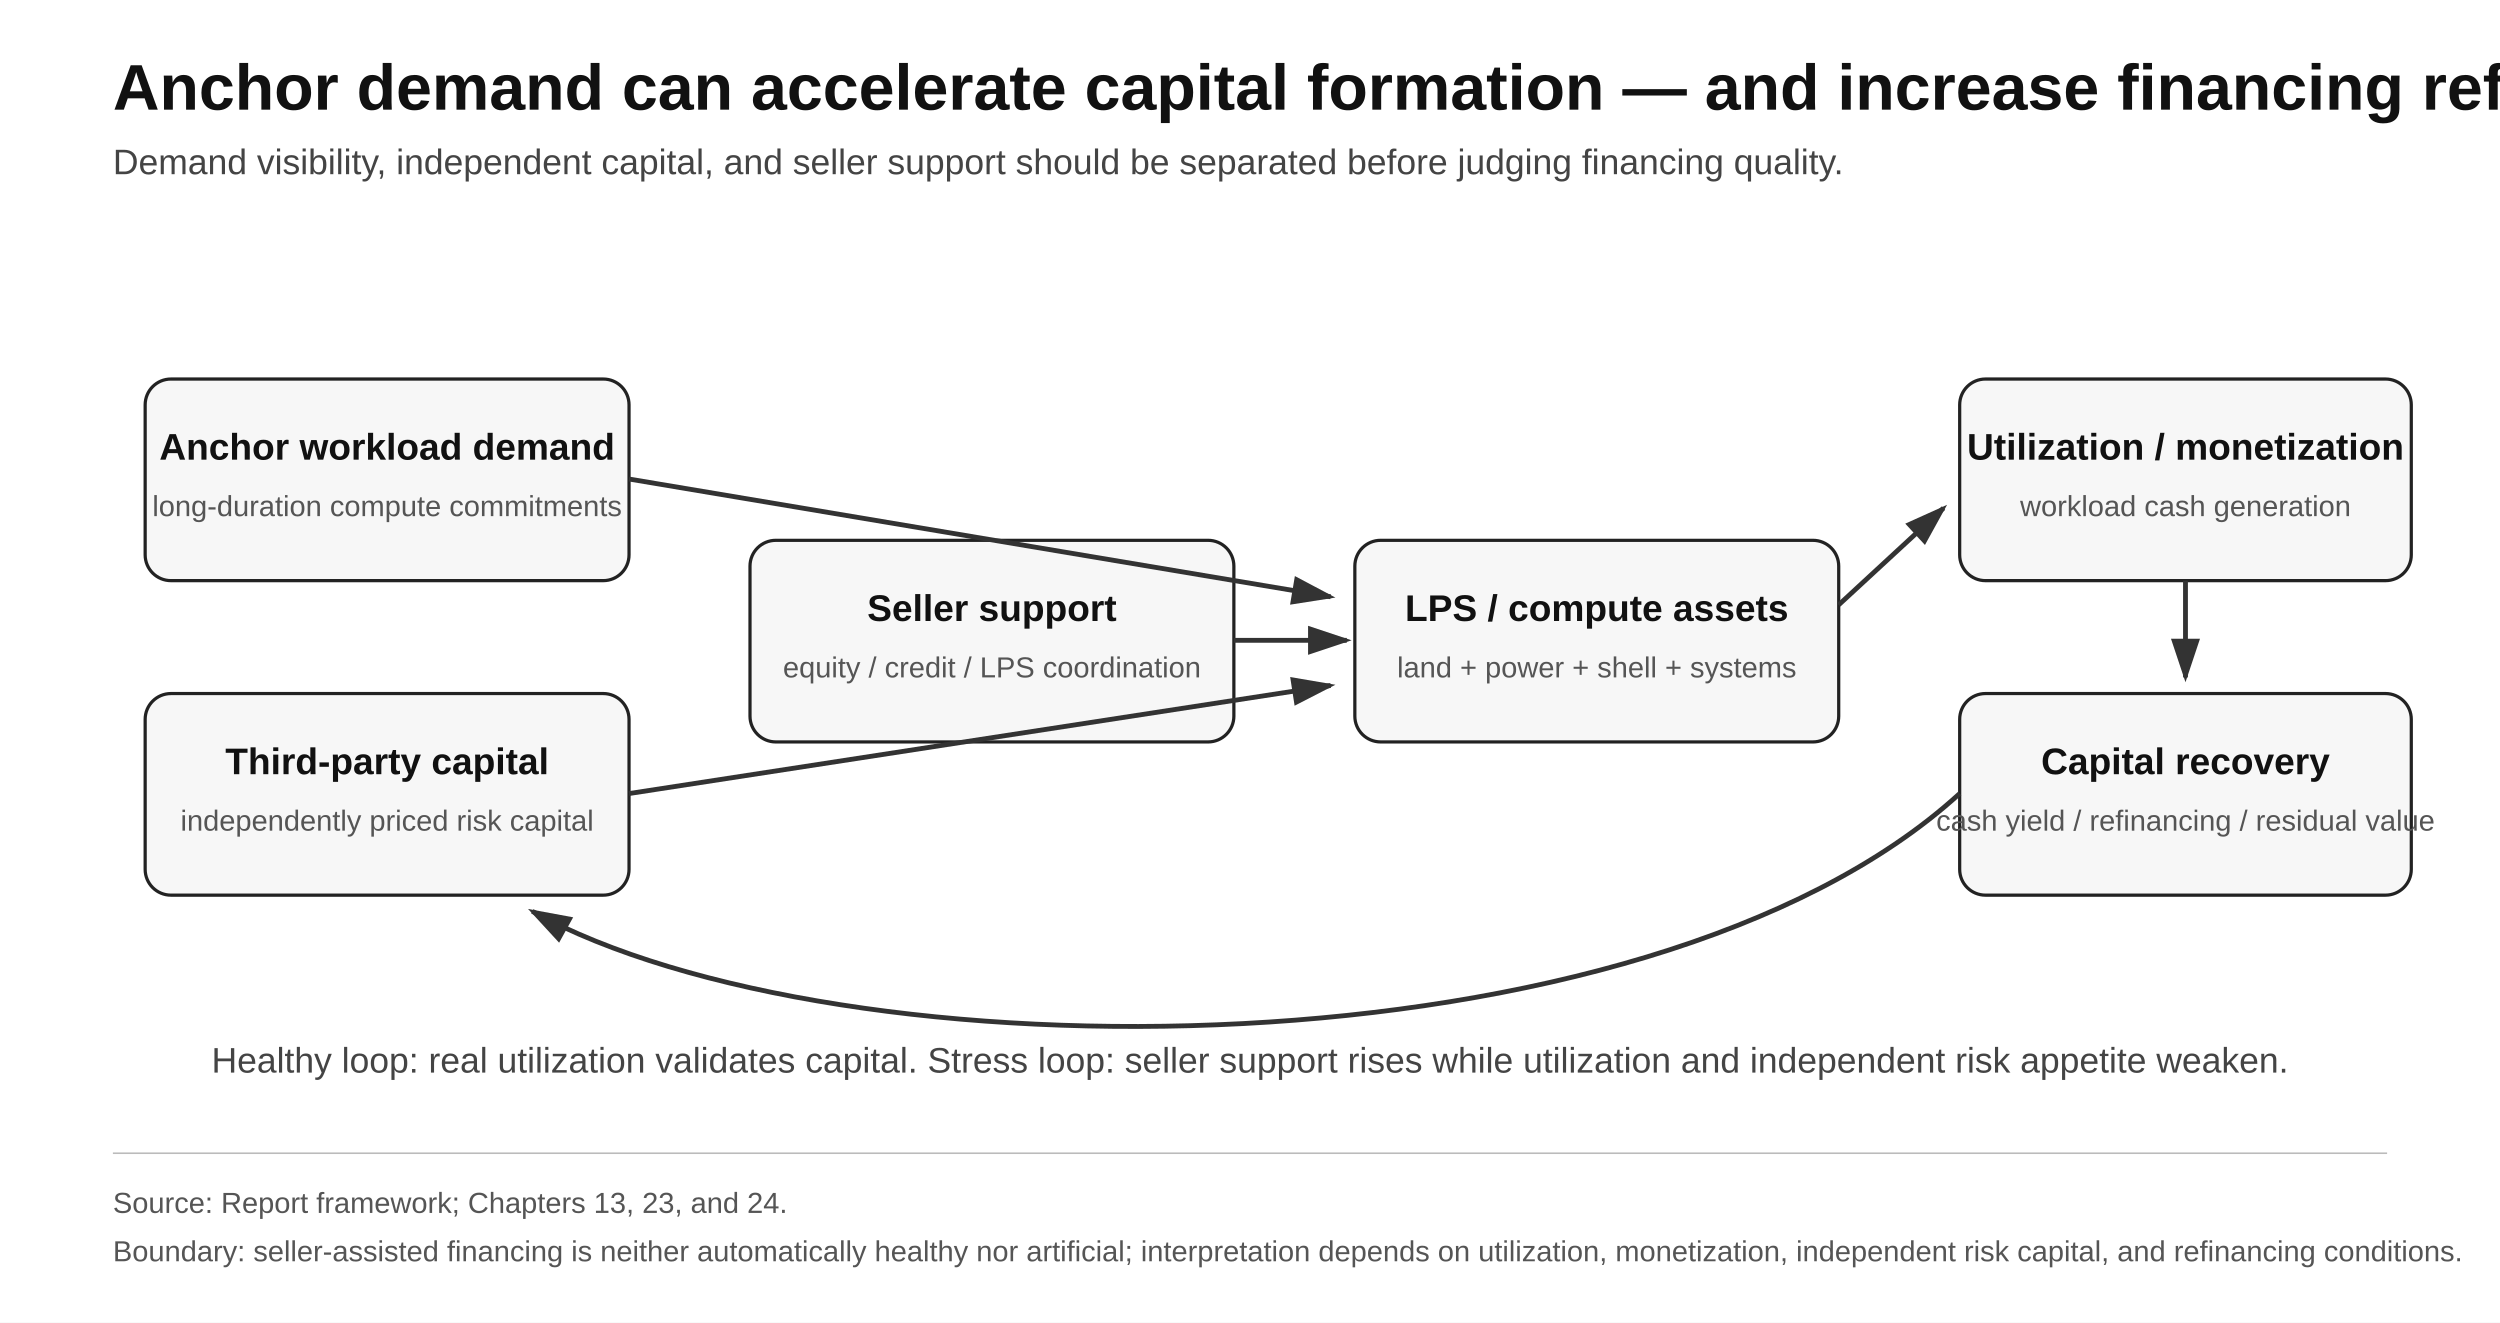
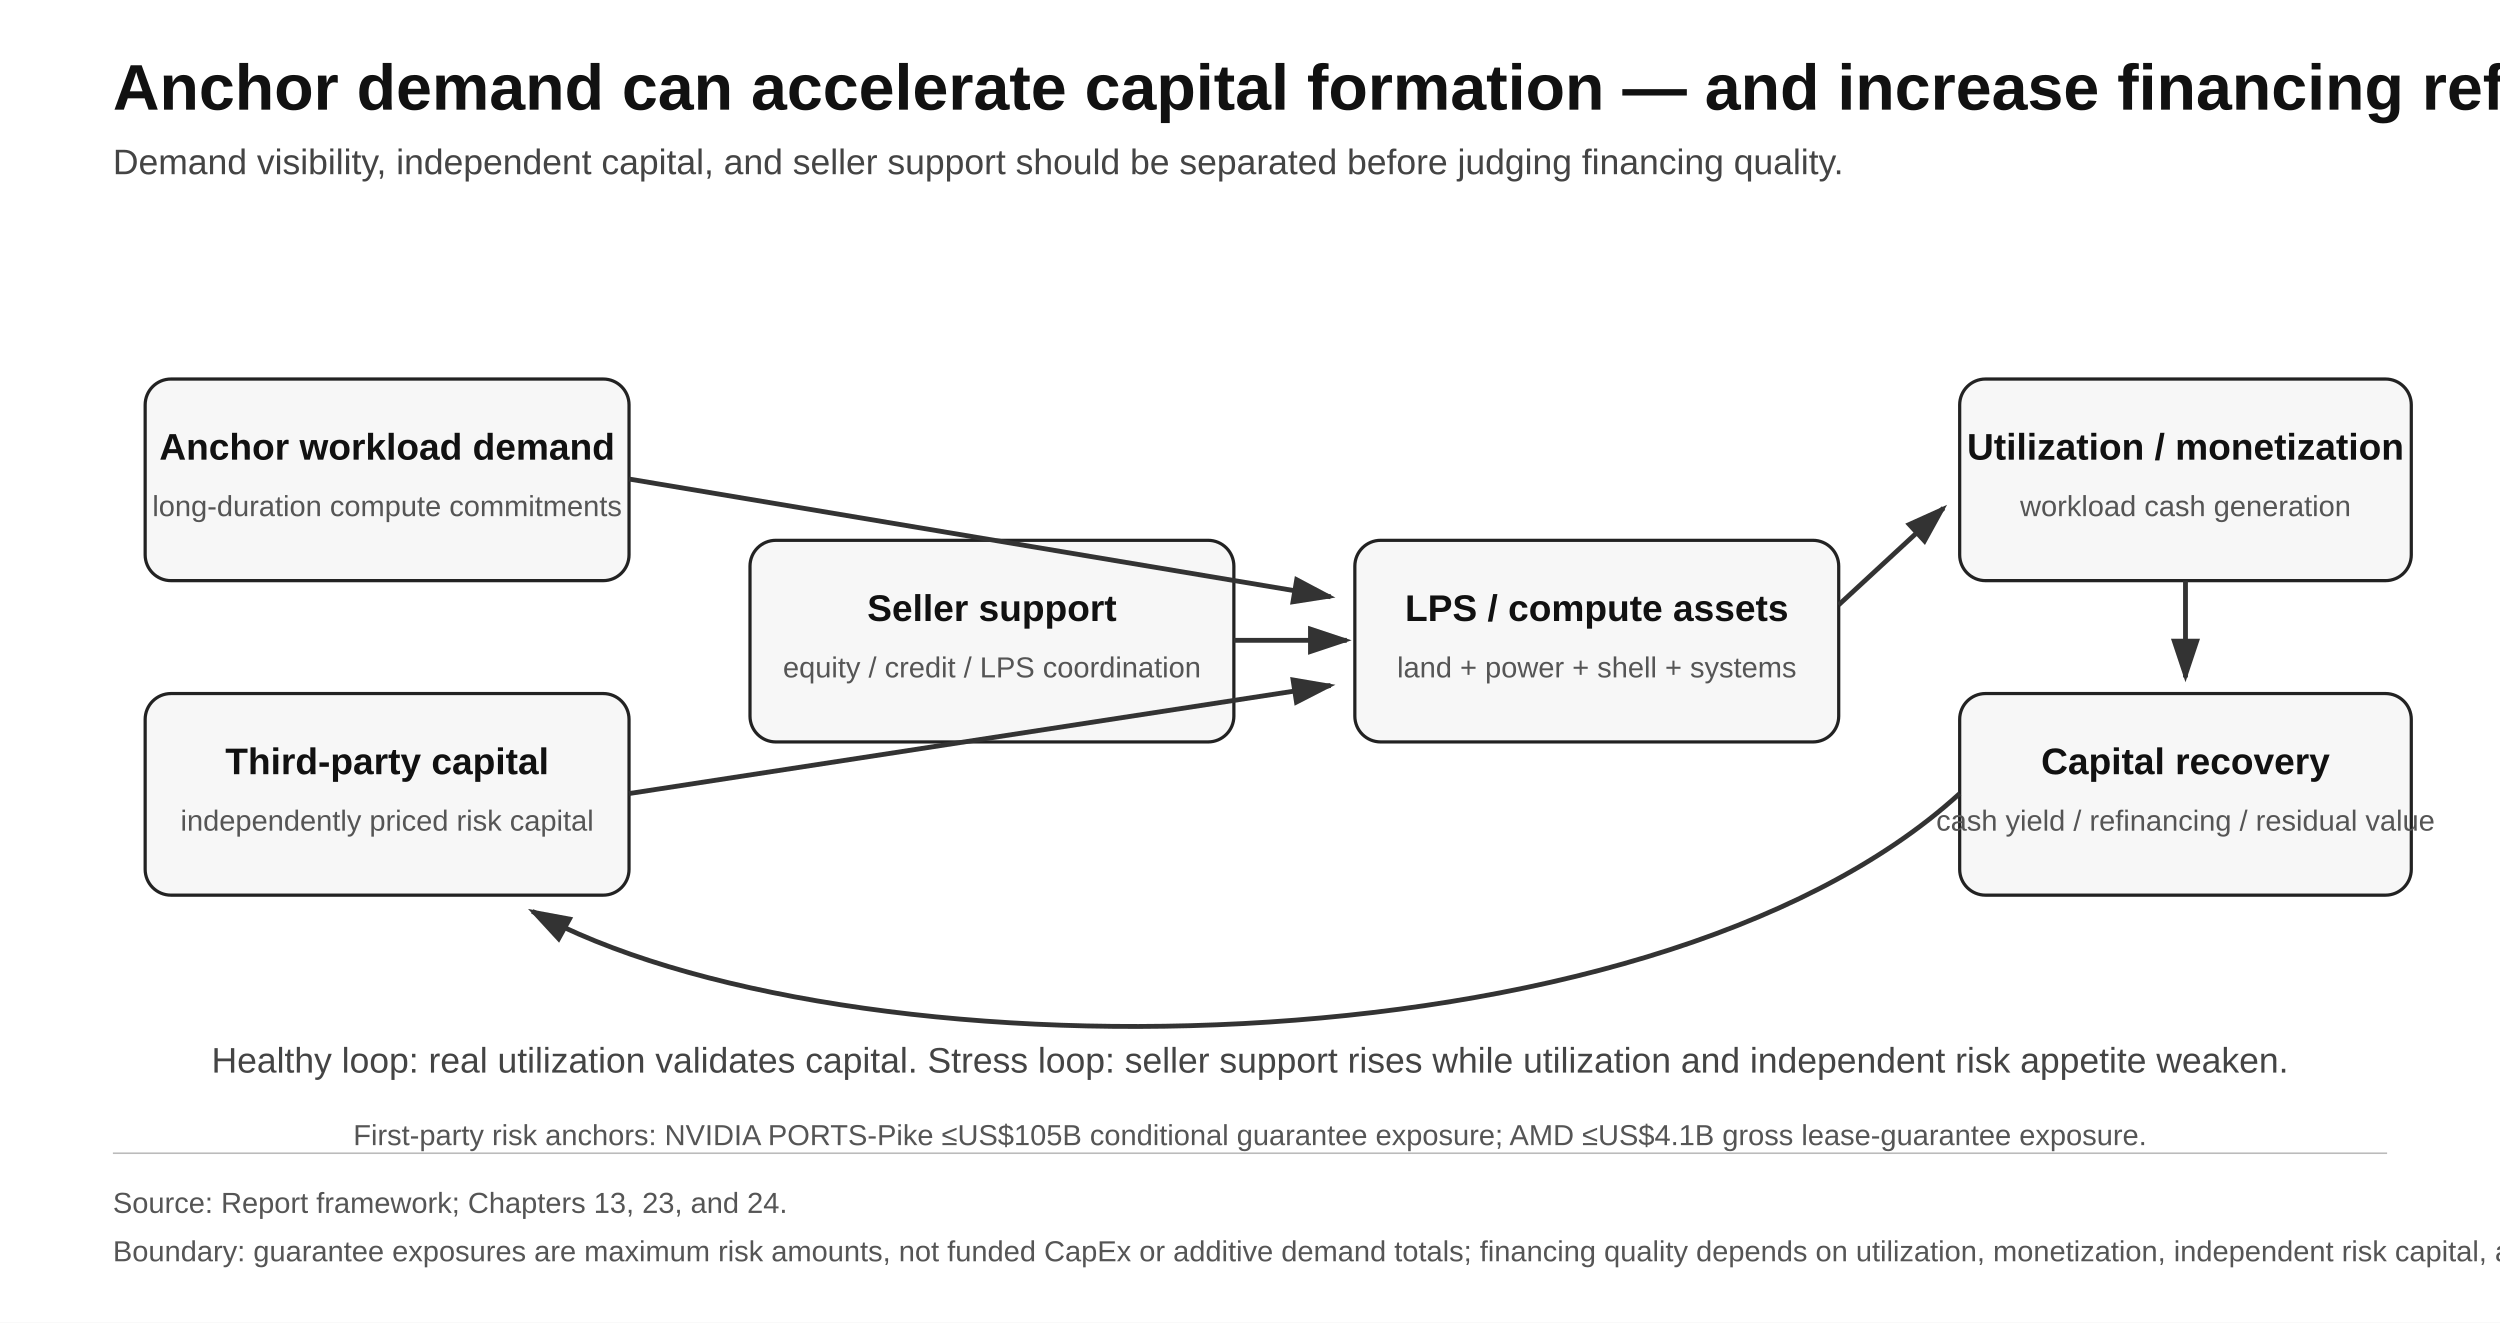
<svg xmlns="http://www.w3.org/2000/svg" width="1550" height="820" viewBox="0 0 1550 820" role="img" aria-labelledby="title desc">
  <rect width="1550" height="820" fill="white" />
  <style>text{font-family:Arial,Helvetica,sans-serif;fill:#111}.t{font-size:40px;font-weight:700}.s{font-size:22px;fill:#444}.box{fill:#f7f7f7;stroke:#222;stroke-width:2}.b{font-size:23px;font-weight:700}.n{font-size:18px;fill:#555}.a{stroke:#333;stroke-width:3;marker-end:url(#m)}</style>
  <defs>
    <marker id="m" markerWidth="10" markerHeight="10" refX="8" refY="3" orient="auto">
      <path d="M0,0 L0,6 L9,3 z" fill="#333" />
    </marker>
  </defs>
  <text x="70" y="68" class="t">Anchor demand can accelerate capital formation — and increase financing reflexivity</text>
  <text x="70" y="108" class="s">Demand visibility, independent capital, and seller support should be separated before judging financing quality.</text>
  <rect class="box" x="90" y="235" width="300" height="125" rx="16" />
  <text class="b" x="240" y="285" text-anchor="middle">Anchor workload demand</text>
  <text class="n" x="240" y="320" text-anchor="middle">long-duration compute commitments</text>
  <rect class="box" x="90" y="430" width="300" height="125" rx="16" />
  <text class="b" x="240" y="480" text-anchor="middle">Third-party capital</text>
  <text class="n" x="240" y="515" text-anchor="middle">independently priced risk capital</text>
  <rect class="box" x="465" y="335" width="300" height="125" rx="16" />
  <text class="b" x="615" y="385" text-anchor="middle">Seller support</text>
  <text class="n" x="615" y="420" text-anchor="middle">equity / credit / LPS coordination</text>
  <rect class="box" x="840" y="335" width="300" height="125" rx="16" />
  <text class="b" x="990" y="385" text-anchor="middle">LPS / compute assets</text>
  <text class="n" x="990" y="420" text-anchor="middle">land + power + shell + systems</text>
  <rect class="box" x="1215" y="235" width="280" height="125" rx="16" />
  <text class="b" x="1355" y="285" text-anchor="middle">Utilization / monetization</text>
  <text class="n" x="1355" y="320" text-anchor="middle">workload cash generation</text>
  <rect class="box" x="1215" y="430" width="280" height="125" rx="16" />
  <text class="b" x="1355" y="480" text-anchor="middle">Capital recovery</text>
  <text class="n" x="1355" y="515" text-anchor="middle">cash yield / refinancing / residual value</text>
  <line class="a" x1="390" y1="297" x2="825" y2="370" />
  <line class="a" x1="390" y1="492" x2="825" y2="425" />
  <line class="a" x1="765" y1="397" x2="835" y2="397" />
  <line class="a" x1="1140" y1="375" x2="1205" y2="315" />
  <line class="a" x1="1355" y1="360" x2="1355" y2="420" />
  <path d="M1215 492 C1020 670 520 670 330 565" fill="none" class="a" />
  <text x="775" y="665" class="s" text-anchor="middle">Healthy loop: real utilization validates capital. Stress loop: seller support rises while utilization and independent risk appetite weaken.</text>
+   <text x="775" y="710" class="n" text-anchor="middle">First-party risk anchors: NVIDIA PORTS-Pike ≤US$105B conditional guarantee exposure; AMD ≤US$4.1B gross lease-guarantee exposure.</text>
  <line x1="70" y1="715" x2="1480" y2="715" stroke="#bbb" />
  <text x="70" y="752" class="n">Source: Report framework; Chapters 13, 23, and 24.</text>
-   <text x="70" y="782" class="n">Boundary: seller-assisted financing is neither automatically healthy nor artificial; interpretation depends on utilization, monetization, independent risk capital, and refinancing conditions.</text>
+   <text x="70" y="782" class="n">Boundary: guarantee exposures are maximum risk amounts, not funded CapEx or additive demand totals; financing quality depends on utilization, monetization, independent risk capital, and refinancing conditions.</text>
</svg>
